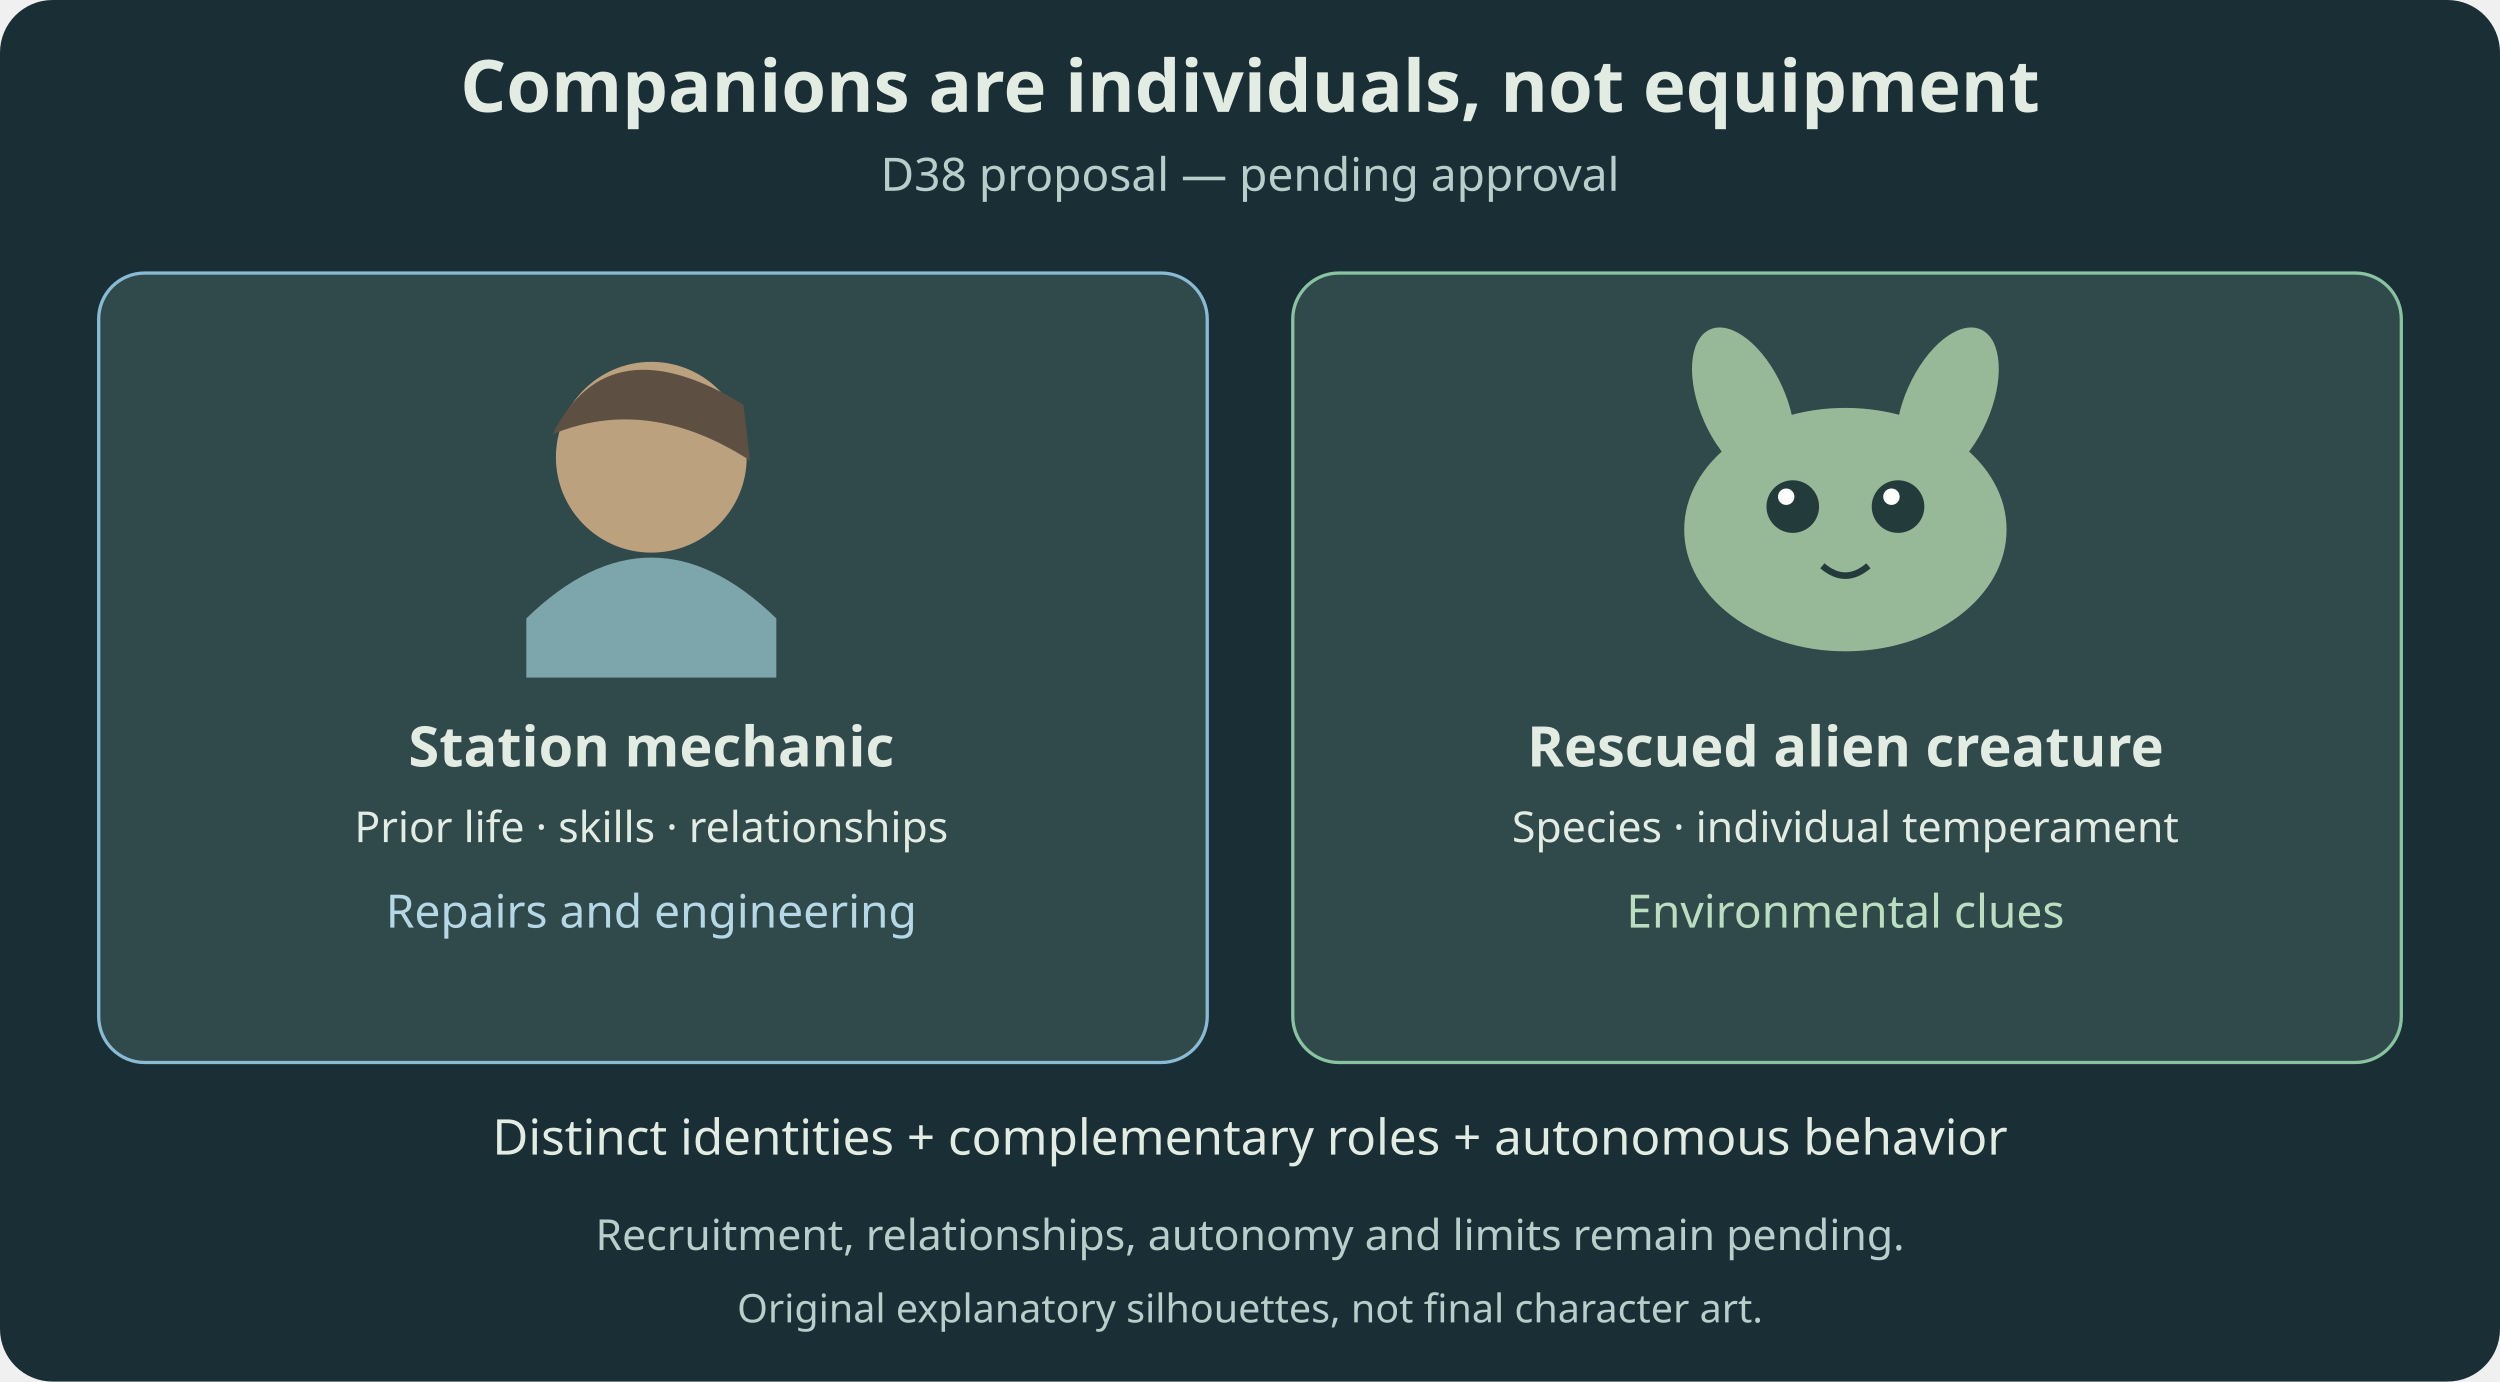
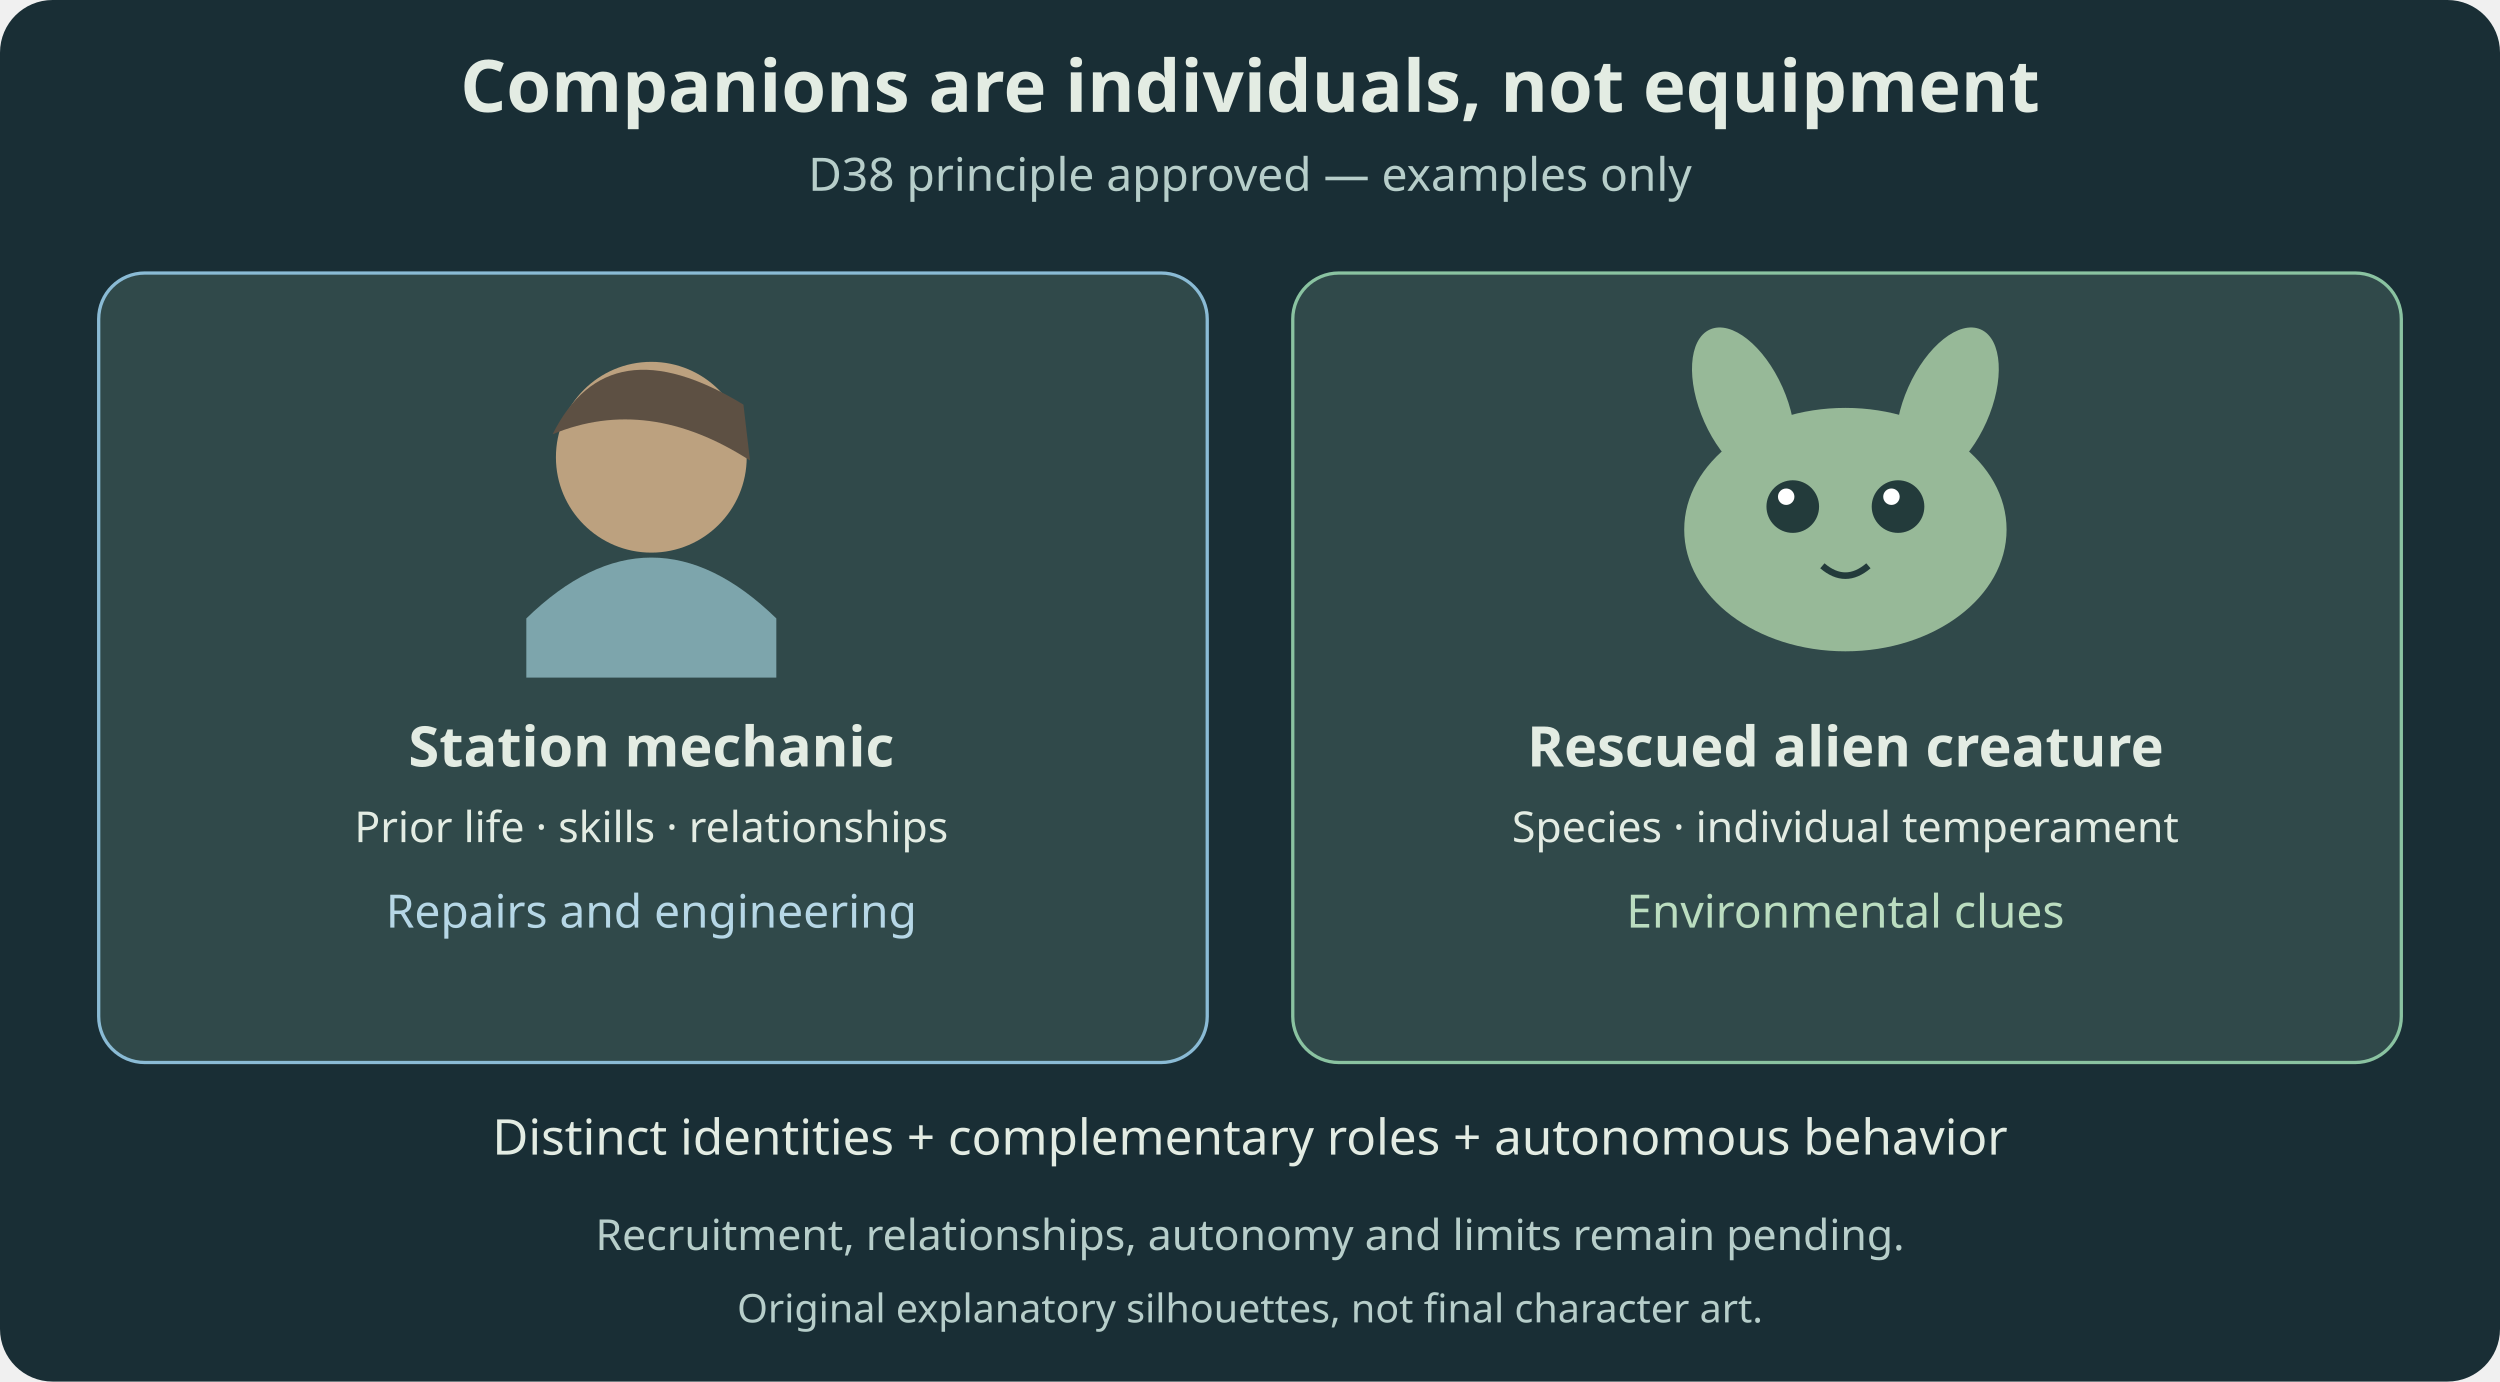
<svg xmlns="http://www.w3.org/2000/svg" viewBox="0 0 760 420">
  <rect width="760" height="420" rx="16" fill="#192e35" />
  <g font-family="sans-serif" fill="#e3ece3" text-anchor="middle">
    <text x="380" y="34" font-size="22" font-weight="bold">Companions are individuals, not equipment</text>
-     <text x="380" y="58" font-size="14" fill="#b7ceca">D38 proposal — pending approval</text>
+     <text x="380" y="58" font-size="14" fill="#b7ceca">D38 principle approved — examples only</text>
    <rect x="30" y="83" width="337" height="240" rx="14" fill="#30494a" stroke="#8abbd5" />
    <circle cx="198" cy="139" r="29" fill="#bca17f" />
    <path d="M160 188Q198 151 236 188V206H160Z" fill="#7da5ac" />
    <path d="M168 132Q185 98 226 123L228 140Q197 120 168 132" fill="#5d5043" />
    <text x="198" y="233" font-size="17" font-weight="bold">Station mechanic</text>
    <text x="198" y="256" font-size="13">Prior life · skills · relationships</text>
    <text x="198" y="282" font-size="14" fill="#b6d7e6">Repairs and engineering</text>
    <rect x="393" y="83" width="337" height="240" rx="14" fill="#30494a" stroke="#8ac3a1" />
    <ellipse cx="561" cy="161" rx="49" ry="37" fill="#97b998" />
    <ellipse cx="530" cy="123" rx="13" ry="25" transform="rotate(-24 530 123)" fill="#97b998" />
    <ellipse cx="592" cy="123" rx="13" ry="25" transform="rotate(24 592 123)" fill="#97b998" />
    <circle cx="545" cy="154" r="8" fill="#233b3b" />
    <circle cx="577" cy="154" r="8" fill="#233b3b" />
    <circle cx="543" cy="151" r="2.5" fill="#fff" />
    <circle cx="575" cy="151" r="2.5" fill="#fff" />
    <path d="M554 172q7 6 14 0" fill="none" stroke="#233b3b" stroke-width="2" />
    <text x="561" y="233" font-size="17" font-weight="bold">Rescued alien creature</text>
    <text x="561" y="256" font-size="13">Species · individual temperament</text>
    <text x="561" y="282" font-size="14" fill="#bbddc0">Environmental clues</text>
    <text x="380" y="351" font-size="15">Distinct identities + complementary roles + autonomous behavior</text>
    <text x="380" y="380" font-size="13" fill="#b7ceca">Recruitment, relationships, autonomy and limits remain pending.</text>
    <text x="380" y="402" font-size="12" fill="#b7ceca">Original explanatory silhouettes, not final character art.</text>
  </g>
</svg>
